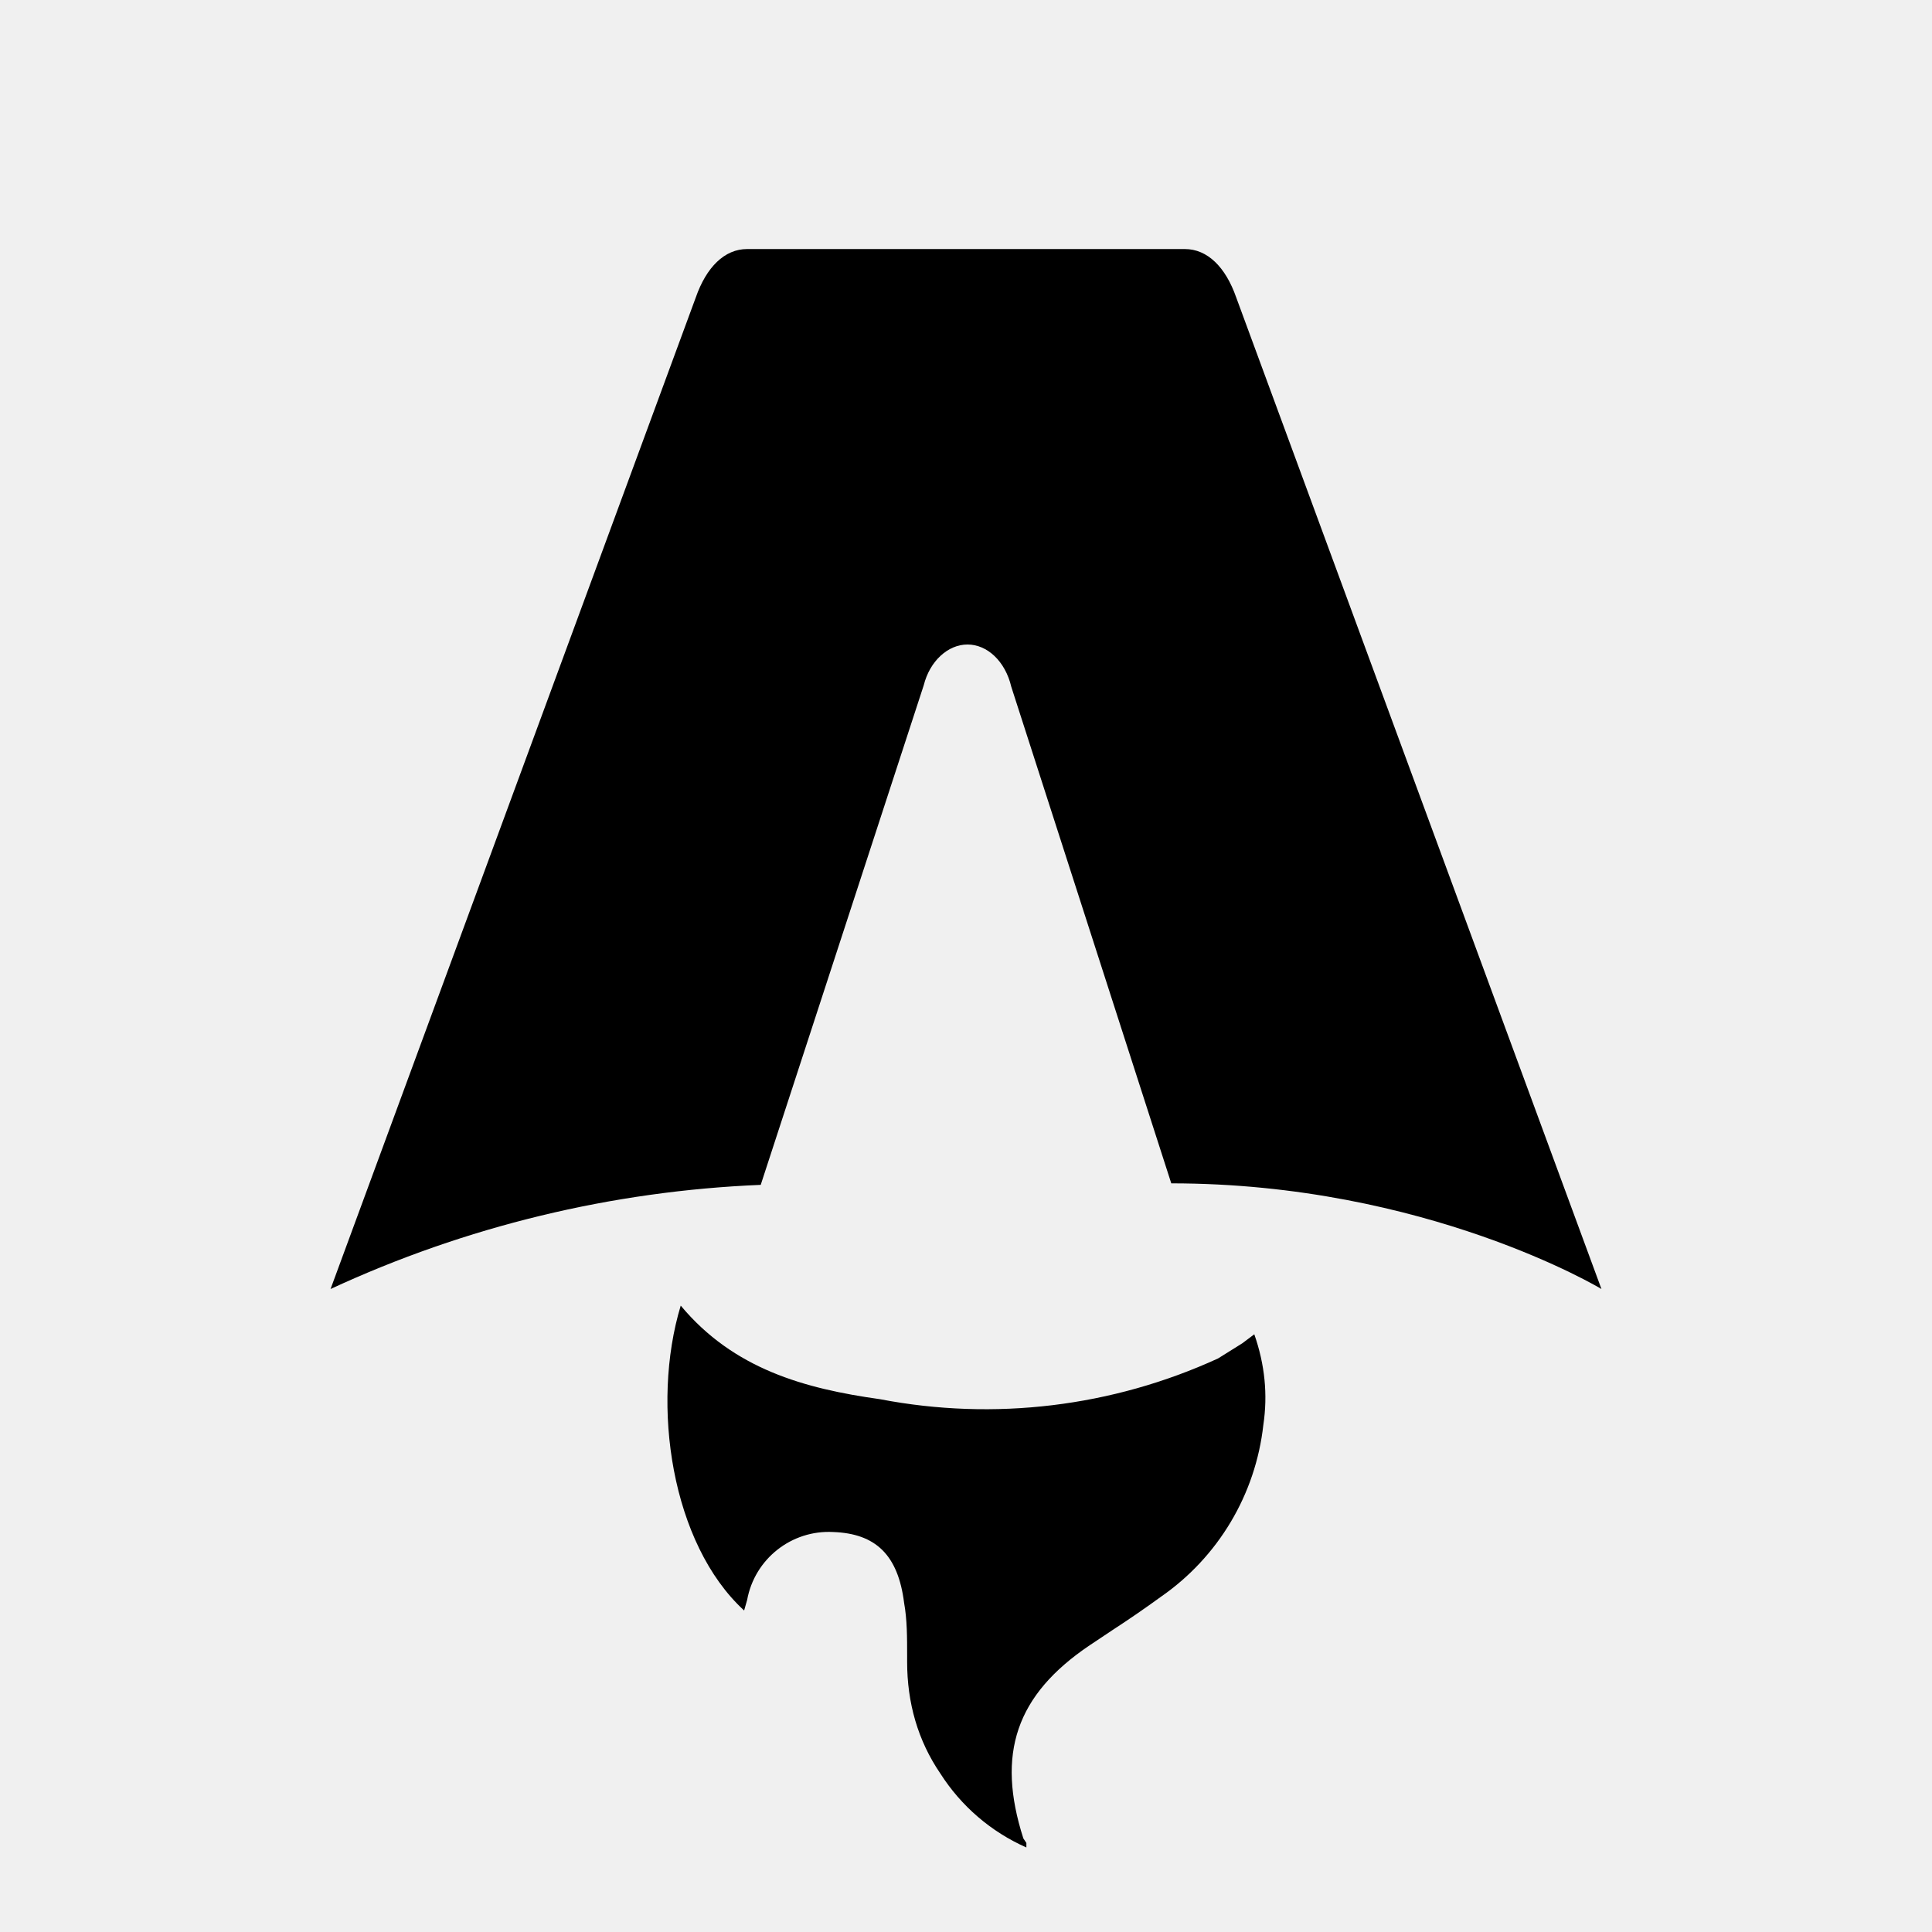
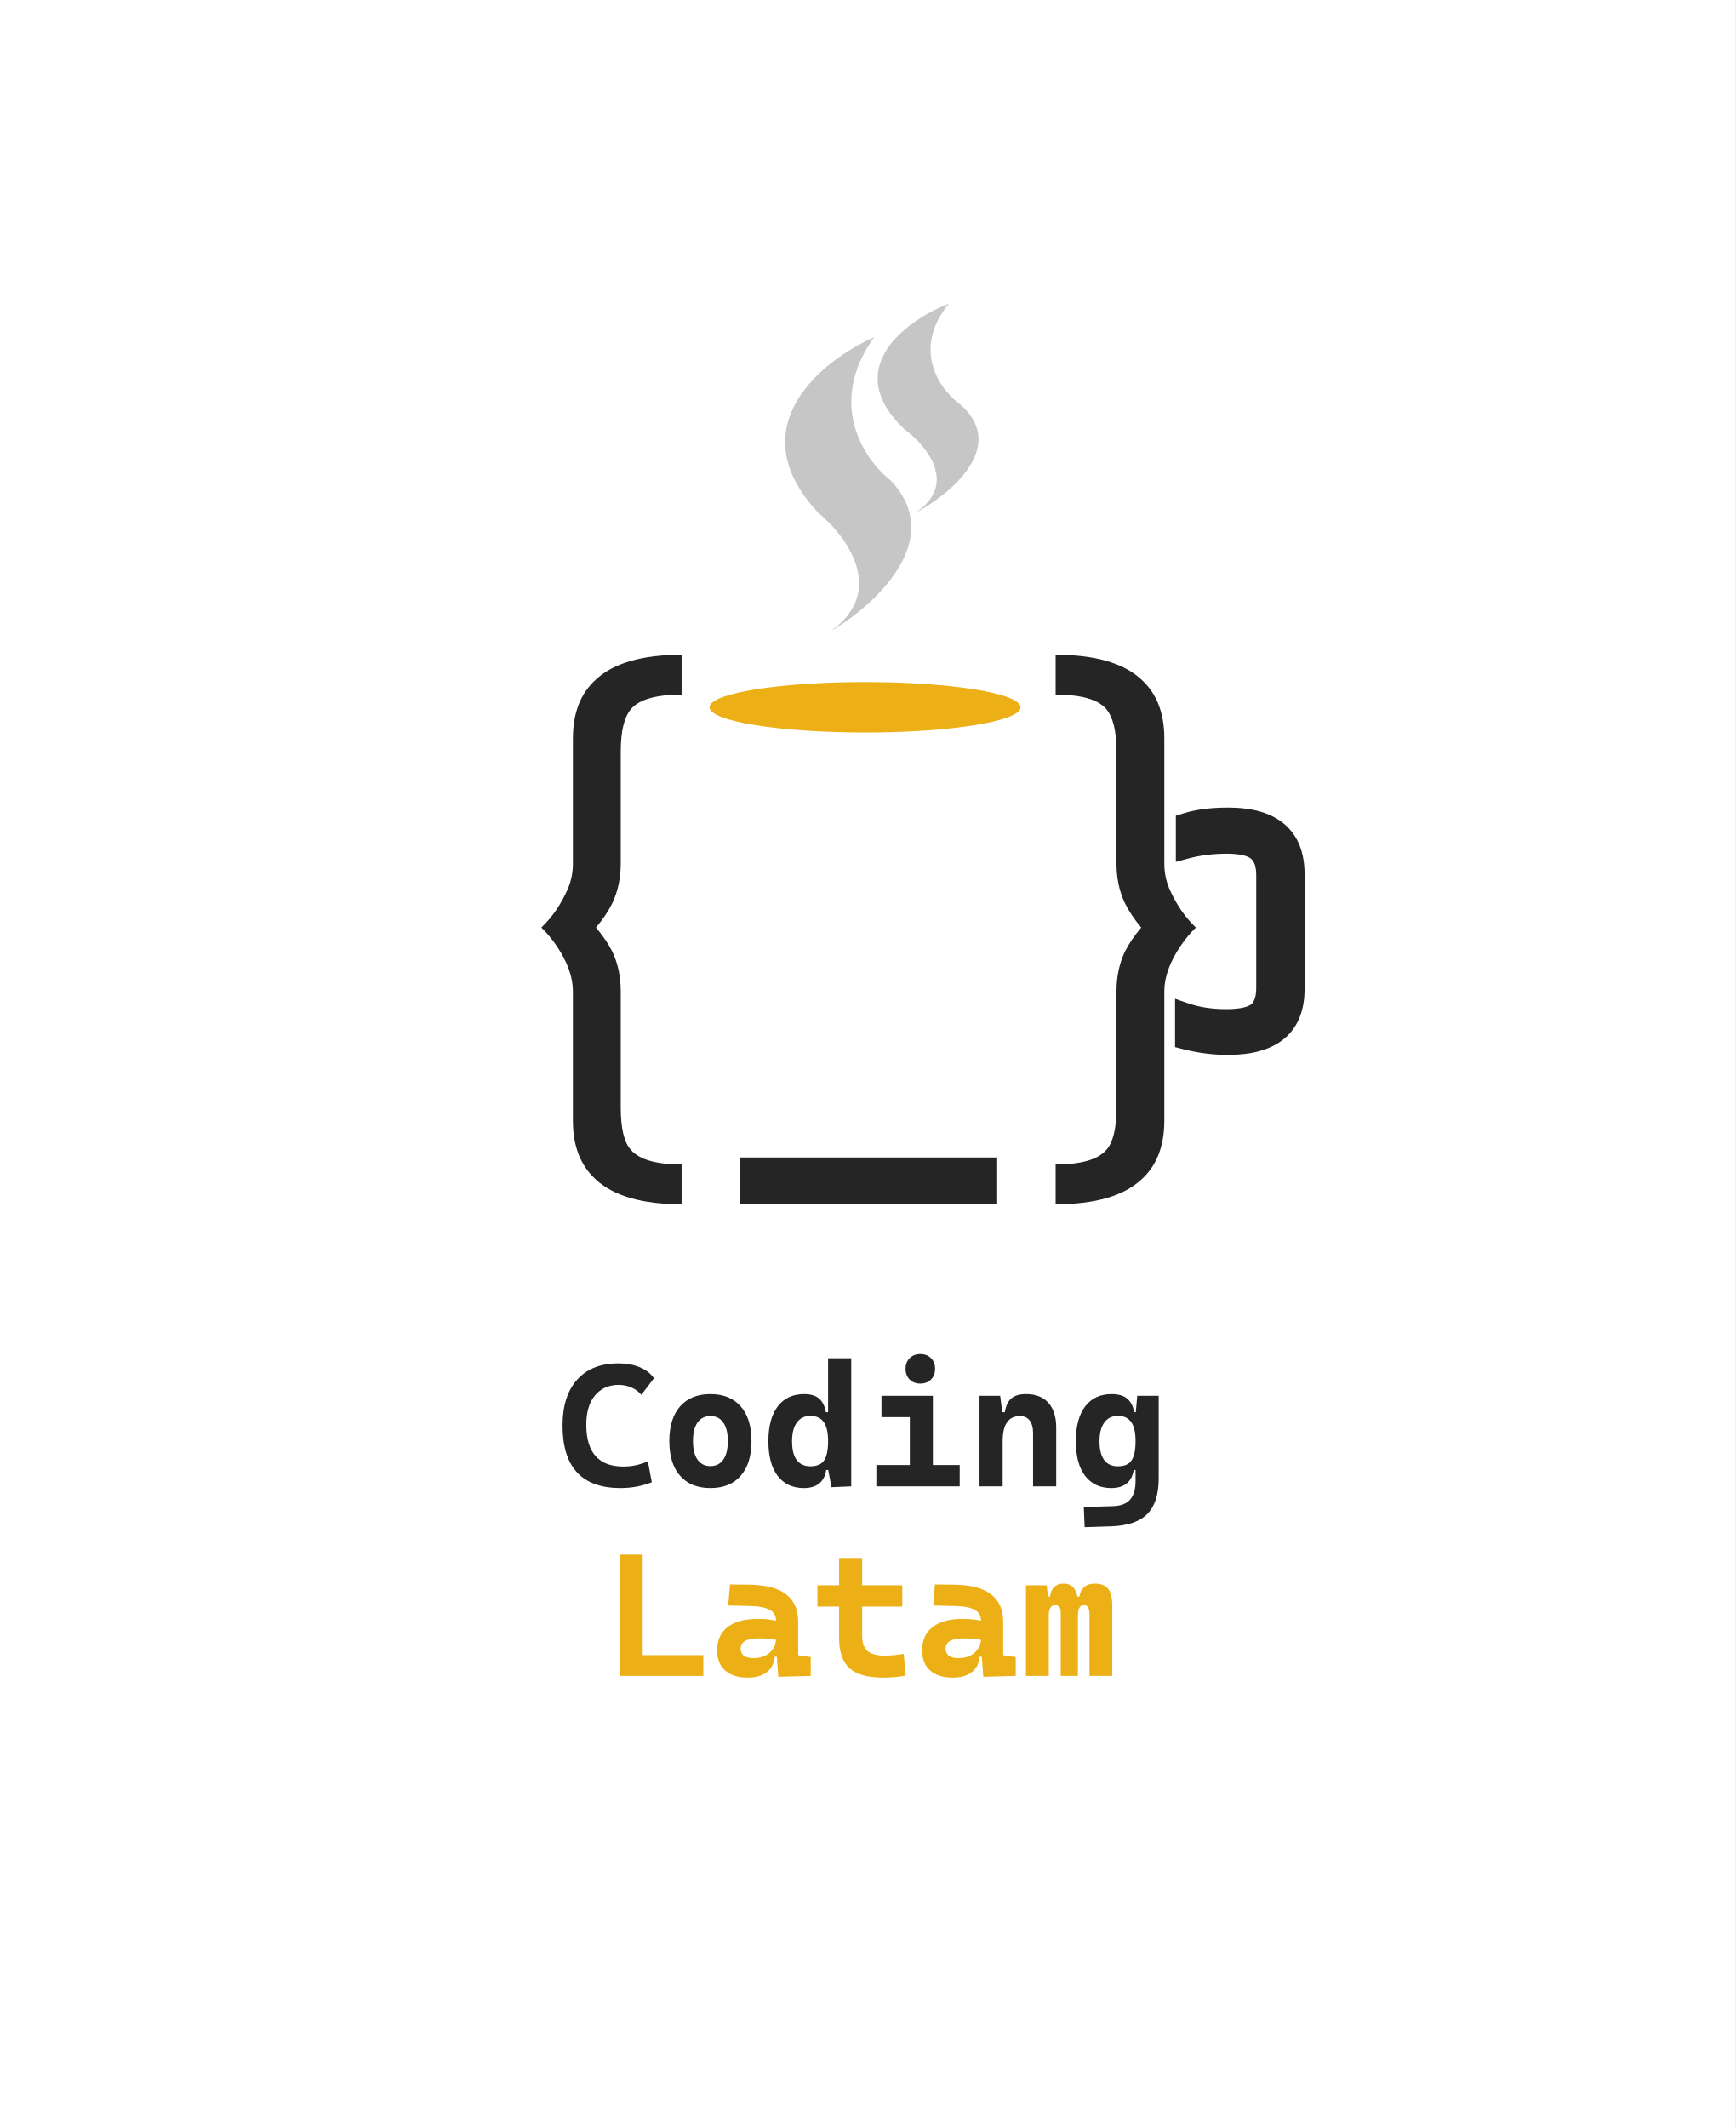
- <svg xmlns="http://www.w3.org/2000/svg" fill="none" viewBox="0 0 128 128">
-   <path d="M50.4 78.5a75.1 75.1 0 0 0-28.5 6.9l24.2-65.7c.7-2 1.9-3.2 3.4-3.2h29c1.5 0 2.7 1.2 3.4 3.2l24.2 65.7s-11.6-7-28.5-7L67 45.5c-.4-1.7-1.6-2.8-2.9-2.8-1.3 0-2.5 1.1-2.9 2.7L50.4 78.5Zm-1.1 28.2Zm-4.2-20.2c-2 6.6-.6 15.8 4.2 20.2a17.5 17.5 0 0 1 .2-.7 5.5 5.5 0 0 1 5.7-4.5c2.8.1 4.3 1.5 4.7 4.7.2 1.1.2 2.3.2 3.5v.4c0 2.7.7 5.2 2.2 7.4a13 13 0 0 0 5.7 4.9v-.3l-.2-.3c-1.8-5.6-.5-9.5 4.4-12.8l1.5-1a73 73 0 0 0 3.2-2.2 16 16 0 0 0 6.8-11.4c.3-2 .1-4-.6-6l-.8.6-1.6 1a37 37 0 0 1-22.4 2.7c-5-.7-9.7-2-13.2-6.2Z" />
-   <style>
-         path { fill: #000; }
-         @media (prefers-color-scheme: dark) {
-             path { fill: #FFF; }
-         }
-     </style>
+ <svg xmlns="http://www.w3.org/2000/svg" width="686" height="841" viewBox="0 0 686 841" fill="none">
+   <rect width="686" height="841" fill="white" />
+   <path d="M323.425 202.616C291.814 168.777 325.005 142.302 345.552 133.294C326.586 159.613 341.864 181.858 351.874 189.691C374.634 213.191 345.552 239.431 328.166 249.614C350.926 233.635 334.488 211.624 323.425 202.616Z" fill="#C6C6C6" />
+   <path d="M357.374 169.516C332.085 145.345 358.638 126.434 375.076 120C359.903 138.799 372.125 154.689 380.133 160.284C398.341 177.069 375.076 195.812 361.167 203.086C379.375 191.672 366.225 175.95 357.374 169.516Z" fill="#C6C6C6" />
+   <path d="M226.478 341.235V291.81C226.478 281.738 229.523 273.97 235.612 268.507C242.645 262.019 253.922 258.775 269.445 258.775V274.525C259.411 274.525 252.765 276.403 249.506 280.158C246.761 283.317 245.389 288.951 245.389 297.06V341.235C245.389 347.04 244.274 352.289 242.044 356.984C240.415 360.228 238.271 363.429 235.612 366.587C238.356 369.831 240.501 372.99 242.044 376.063C244.274 380.758 245.389 385.965 245.389 391.684V437.651C245.389 446.017 246.761 451.651 249.506 454.553C252.85 458.309 259.497 460.187 269.445 460.187V475.936C253.922 475.936 242.645 472.692 235.612 466.205C229.523 460.742 226.478 452.974 226.478 442.901V391.684C226.478 386.221 224.377 380.331 220.175 374.014C218.202 371.112 216.144 368.636 214 366.587C218.374 362.405 221.89 357.24 224.549 351.094C225.835 348.021 226.478 344.735 226.478 341.235Z" fill="#252525" />
+   <path d="M460.267 341.235V291.81C460.267 281.738 457.222 273.97 451.133 268.507C444.101 262.019 432.823 258.775 417.3 258.775V274.525C427.334 274.525 433.981 276.403 437.24 280.158C439.984 283.317 441.356 288.951 441.356 297.06V341.235C441.356 347.04 442.471 352.289 444.701 356.984C446.33 360.228 448.474 363.429 451.133 366.587C448.389 369.831 446.245 372.99 444.701 376.063C442.471 380.758 441.356 385.965 441.356 391.684V437.651C441.356 446.017 439.984 451.651 437.24 454.553C433.895 458.309 427.248 460.187 417.3 460.187V475.936C432.823 475.936 444.101 472.692 451.133 466.205C457.222 460.742 460.267 452.974 460.267 442.901V391.684C460.267 386.221 462.368 380.331 466.57 374.014C468.543 371.112 470.601 368.636 472.745 366.587C468.371 362.405 464.855 357.24 462.196 351.094C460.91 348.021 460.267 344.735 460.267 341.235Z" fill="#252525" />
+   <line x1="292.548" y1="466.686" x2="394.198" y2="466.686" stroke="#252525" stroke-width="18.5" />
+   <ellipse cx="341.952" cy="279.525" rx="61.484" ry="9.97" fill="#ECB016" />
+   <path d="M466.823 325.331V323.864L468.222 323.423C473.062 321.899 478.807 321.161 485.416 321.161C494.417 321.161 501.542 323.064 506.434 327.215C511.389 331.42 513.714 337.637 513.714 345.478V390.887C513.714 398.634 511.383 404.776 506.423 408.926C501.532 413.019 494.412 414.894 485.416 414.894C479.607 414.894 473.805 414.148 468.012 412.661L466.51 412.276V410.724V400.341V397.537L469.161 398.45C473.716 400.018 478.917 400.82 484.79 400.82C490.752 400.82 494.276 399.827 495.996 398.37C497.586 396.935 498.6 394.452 498.6 390.422V345.788C498.6 341.865 497.587 339.42 495.978 337.979L495.975 337.976C494.257 336.43 490.84 335.39 485.103 335.39C479.412 335.39 474.161 336.044 469.341 337.336L466.823 338.011V335.404V325.331Z" fill="#252525" stroke="#252525" stroke-width="4" />
+   <path d="M430.695 662.325V638.084C430.695 635.608 429.975 634.37 428.534 634.37C426.914 634.37 426.104 635.709 426.104 638.388L423.673 630.994H426.711C426.914 629.396 427.533 628.147 428.568 627.247C429.626 626.324 431.01 625.862 432.721 625.862C435.129 625.862 436.885 626.526 437.988 627.854C439.113 629.182 439.676 631.332 439.676 634.303V662.325H430.695ZM405.577 662.325V626.538H413.781L414.591 634.1V662.325H405.577ZM419.318 662.325V637.409C419.318 635.383 418.597 634.37 417.157 634.37C415.446 634.37 414.591 635.709 414.591 638.388L412.498 630.994H415.064C415.559 627.573 417.371 625.862 420.499 625.862C422.232 625.862 423.594 626.504 424.584 627.787C425.597 629.07 426.104 631.017 426.104 633.627V662.325H419.318Z" fill="#ECB016" />
+   <path d="M388.696 662.662L387.919 652.061L387.784 647.402V640.414C387.784 638.5 386.963 637.105 385.32 636.227C383.699 635.327 381.279 634.832 378.061 634.742L368.911 634.505L369.587 626.2L377.386 626.301C383.868 626.391 388.684 627.674 391.836 630.15C394.987 632.603 396.562 636.193 396.562 640.92V654.155L401.525 654.897V662.325L388.696 662.662ZM376.575 663C372.772 663 369.812 662.066 367.696 660.198C365.58 658.33 364.522 655.674 364.522 652.23C364.522 648.224 365.907 645.151 368.675 643.013C371.444 640.875 375.371 639.806 380.458 639.806C382.416 639.806 384.104 639.907 385.522 640.11C386.963 640.312 388.414 640.627 389.877 641.055L388.392 648.179C386.951 647.841 385.657 647.65 384.509 647.605C383.361 647.537 382.157 647.503 380.897 647.503C376.17 647.503 373.807 648.854 373.807 651.555C373.807 652.77 374.235 653.704 375.09 654.357C375.945 654.987 377.194 655.302 378.837 655.302C380.818 655.302 382.472 654.931 383.8 654.188C385.128 653.446 386.119 652.5 386.771 651.352C387.447 650.204 387.784 649.023 387.784 647.807V645.579L389.067 654.762H386.197L387.379 653.682C387.311 655.753 386.839 657.486 385.961 658.881C385.083 660.254 383.845 661.289 382.247 661.987C380.672 662.662 378.781 663 376.575 663Z" fill="#ECB016" />
+   <path d="M349.194 663C343.027 663 338.571 661.762 335.825 659.286C333.079 656.81 331.706 652.849 331.706 647.402V642.743H340.821V646.524C340.821 649.248 341.519 651.228 342.915 652.466C344.333 653.704 346.651 654.323 349.87 654.323C350.905 654.323 352.008 654.267 353.178 654.154C354.371 654.019 355.722 653.851 357.23 653.648L358.04 662.19C356.554 662.46 355.103 662.662 353.685 662.797C352.289 662.932 350.792 663 349.194 663ZM331.706 644.87V615.734H340.821V644.87H331.706ZM323.13 634.944V626.537H356.689V634.944H323.13Z" fill="#ECB016" />
+   <path d="M307.667 662.662L306.891 652.061L306.756 647.402V640.414C306.756 638.5 305.934 637.105 304.291 636.227C302.671 635.327 300.251 634.832 297.033 634.742L287.883 634.505L288.558 626.2L296.357 626.301C302.839 626.391 307.656 627.674 310.807 630.15C313.958 632.603 315.534 636.193 315.534 640.92V654.155L320.497 654.897V662.325L307.667 662.662ZM295.547 663C291.743 663 288.783 662.066 286.668 660.198C284.552 658.33 283.494 655.674 283.494 652.23C283.494 648.224 284.878 645.151 287.647 643.013C290.415 640.875 294.343 639.806 299.43 639.806C301.388 639.806 303.076 639.907 304.494 640.11C305.934 640.312 307.386 640.627 308.849 641.055L307.364 648.179C305.923 647.841 304.629 647.65 303.481 647.605C302.333 647.537 301.129 647.503 299.868 647.503C295.142 647.503 292.779 648.854 292.779 651.555C292.779 652.77 293.206 653.704 294.061 654.357C294.917 654.987 296.166 655.302 297.809 655.302C299.79 655.302 301.444 654.931 302.772 654.188C304.1 653.446 305.09 652.5 305.743 651.352C306.418 650.204 306.756 649.023 306.756 647.807V645.579L308.039 654.762H305.169L306.351 653.682C306.283 655.753 305.811 657.486 304.933 658.881C304.055 660.254 302.817 661.289 301.219 661.987C299.643 662.662 297.753 663 295.547 663Z" fill="#ECB016" />
+   <path d="M245.142 662.325V614.383H254.055V662.325H245.142ZM245.142 662.325V654.121H278.025V662.325H245.142Z" fill="#ECB016" />
+   <path d="M428.771 603.557L428.433 595.589L439.912 595.252C443.063 595.162 445.348 594.284 446.766 592.618C448.184 590.975 448.893 588.545 448.893 585.326V559.194L449.568 551.632H458.042V584.246C458.042 590.615 456.545 595.308 453.552 598.324C450.558 601.363 445.787 602.994 439.237 603.22L428.771 603.557ZM439.338 588.094C434.904 588.094 431.449 586.496 428.973 583.3C426.52 580.104 425.293 575.524 425.293 569.559C425.293 563.64 426.52 559.059 428.973 555.818C431.449 552.577 434.927 550.957 439.406 550.957C442.129 550.957 444.189 551.553 445.584 552.746C447.002 553.916 447.925 555.706 448.353 558.114H450.986L448.893 569.559C448.893 566.093 448.308 563.561 447.137 561.963C445.989 560.365 444.245 559.566 441.904 559.566C439.586 559.566 437.796 560.444 436.536 562.199C435.276 563.932 434.645 566.386 434.645 569.559C434.645 572.845 435.253 575.321 436.469 576.987C437.706 578.652 439.518 579.485 441.904 579.485C444.515 579.485 446.327 578.697 447.34 577.122C448.375 575.546 448.893 573.025 448.893 569.559L451.324 580.937H448.15C447.79 583.323 446.856 585.112 445.348 586.305C443.84 587.498 441.837 588.094 439.338 588.094Z" fill="#252525" />
+   <path d="M408.379 587.419V566.386C408.379 564.225 407.929 562.559 407.028 561.389C406.151 560.219 404.89 559.633 403.247 559.633C398.656 559.633 396.36 562.942 396.36 569.559L394.267 558.114H397.238C397.575 555.706 398.397 553.916 399.702 552.746C401.008 551.553 402.988 550.957 405.644 550.957C409.426 550.957 412.352 552.105 414.422 554.4C416.493 556.696 417.528 559.937 417.528 564.124V587.419H408.379ZM387.21 587.419V551.632H395.381L396.36 559.194V587.419H387.21Z" fill="#252525" />
+   <path d="M359.661 587.419V553.658H368.776V587.419H359.661ZM346.426 587.419V578.979H360.336V587.419H346.426ZM368.101 587.419V578.979H379.378V587.419H368.101ZM348.452 560.072V551.632H368.776V560.072H348.452ZM363.813 546.804C362.08 546.804 360.674 546.264 359.593 545.183C358.513 544.103 357.973 542.696 357.973 540.963C357.973 539.23 358.513 537.823 359.593 536.743C360.674 535.663 362.08 535.123 363.813 535.123C365.547 535.123 366.953 535.663 368.034 536.743C369.114 537.823 369.654 539.23 369.654 540.963C369.654 542.696 369.114 544.103 368.034 545.183C366.953 546.264 365.547 546.804 363.813 546.804Z" fill="#252525" />
+   <path d="M317.797 588.094C313.363 588.094 309.908 586.496 307.432 583.3C304.979 580.104 303.752 575.524 303.752 569.559C303.752 563.64 304.979 559.059 307.432 555.818C309.908 552.577 313.385 550.957 317.864 550.957C320.475 550.957 322.456 551.553 323.806 552.746C325.179 553.916 326.068 555.706 326.473 558.114H329.444L327.351 569.559C327.351 566.093 326.766 563.561 325.596 561.963C324.448 560.365 322.703 559.566 320.363 559.566C318.044 559.566 316.255 560.444 314.995 562.199C313.734 563.932 313.104 566.386 313.104 569.559C313.104 572.845 313.712 575.321 314.927 576.987C316.165 578.652 317.977 579.485 320.363 579.485C322.974 579.485 324.785 578.697 325.798 577.122C326.834 575.546 327.351 573.025 327.351 569.559L329.782 580.937H326.609C326.248 583.323 325.314 585.112 323.806 586.305C322.298 587.498 320.295 588.094 317.797 588.094ZM328.668 587.757L327.351 580.667V536.777H336.501V587.419L328.668 587.757Z" fill="#252525" />
+   <path d="M280.828 588.094C275.673 588.094 271.678 586.474 268.842 583.233C266.006 579.992 264.588 575.423 264.588 569.526C264.588 563.606 266.006 559.037 268.842 555.818C271.678 552.577 275.673 550.957 280.828 550.957C285.982 550.957 289.977 552.577 292.813 555.818C295.649 559.037 297.067 563.606 297.067 569.526C297.067 575.423 295.649 579.992 292.813 583.233C289.977 586.474 285.982 588.094 280.828 588.094ZM280.828 579.418C283.033 579.418 284.733 578.562 285.926 576.852C287.119 575.119 287.715 572.677 287.715 569.526C287.715 566.352 287.119 563.91 285.926 562.199C284.733 560.489 283.033 559.633 280.828 559.633C278.644 559.633 276.945 560.489 275.73 562.199C274.537 563.91 273.94 566.352 273.94 569.526C273.94 572.677 274.537 575.119 275.73 576.852C276.945 578.562 278.644 579.418 280.828 579.418Z" fill="#252525" />
+   <path d="M245.31 588.094C230.028 588.094 222.386 579.857 222.386 563.381C222.386 555.571 224.311 549.527 228.159 545.251C232.008 540.952 237.455 538.803 244.5 538.803C247.674 538.803 250.487 539.32 252.94 540.356C255.394 541.368 257.251 542.82 258.511 544.711L253.514 551.261C252.502 550 251.207 549.032 249.632 548.357C248.079 547.659 246.391 547.31 244.568 547.31C240.696 547.31 237.59 548.683 235.249 551.429C232.931 554.153 231.772 558.024 231.772 563.043C231.772 574.072 236.667 579.586 246.458 579.586C249.722 579.586 252.94 578.911 256.114 577.561L257.667 585.799C253.751 587.329 249.632 588.094 245.31 588.094Z" fill="#252525" />
</svg>
